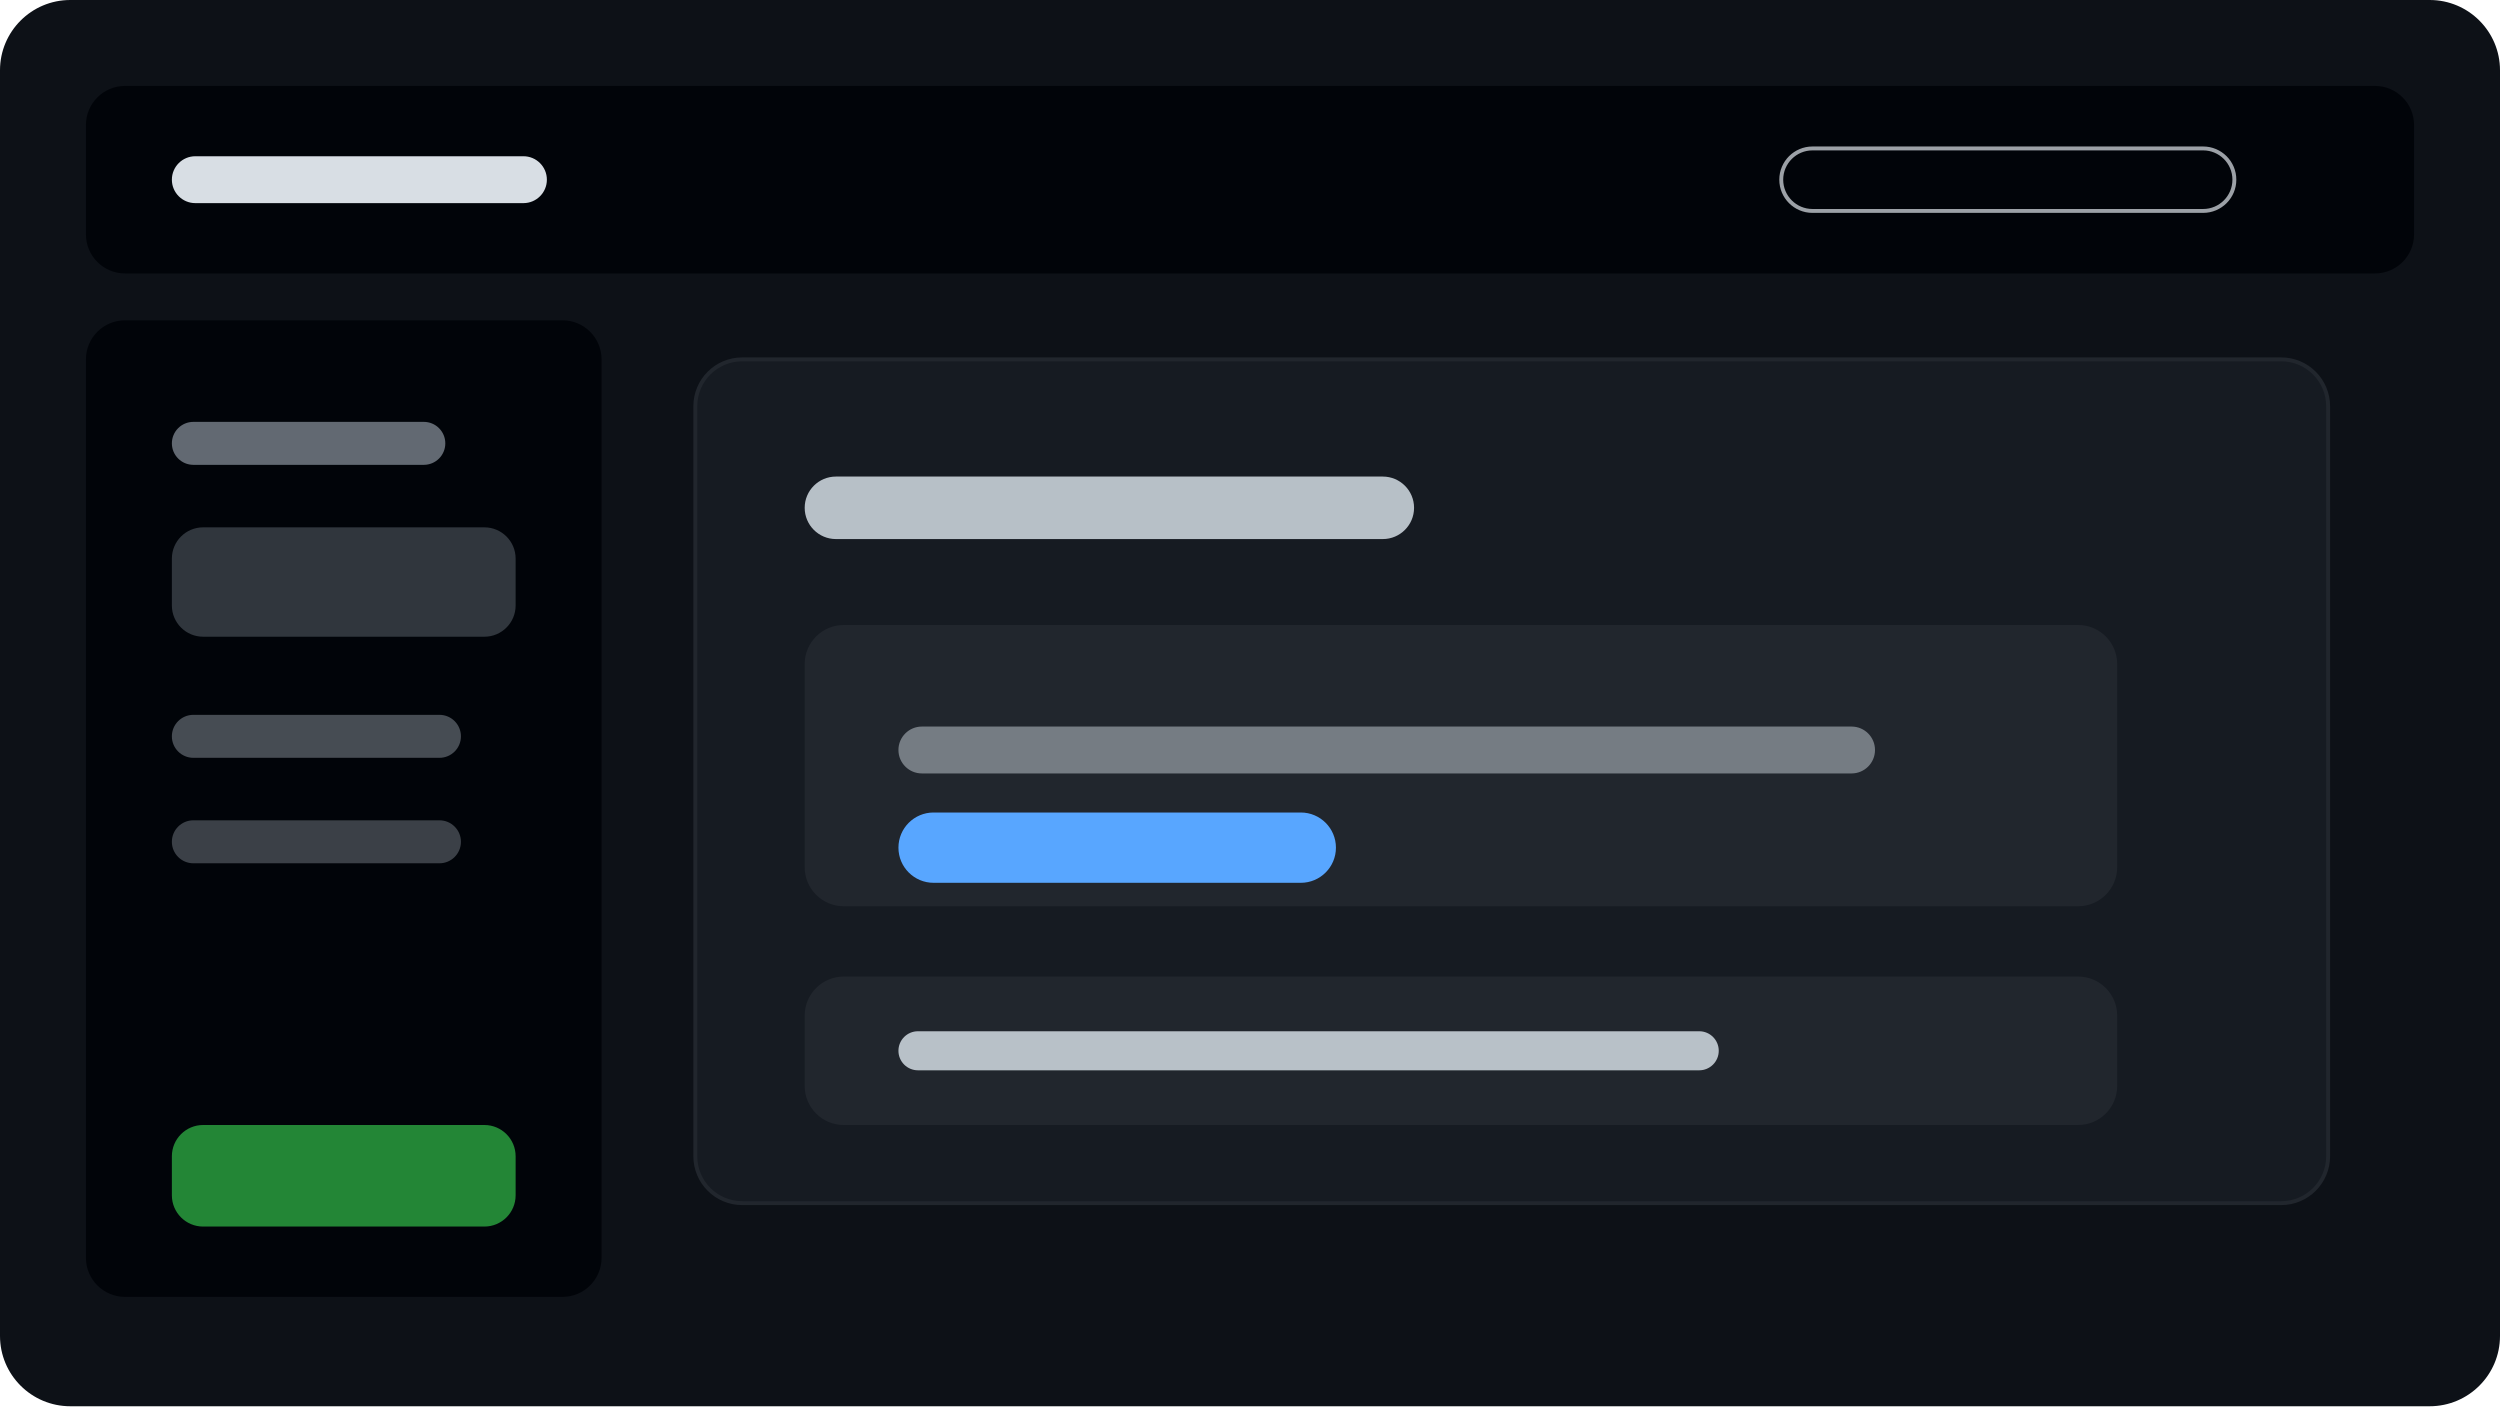
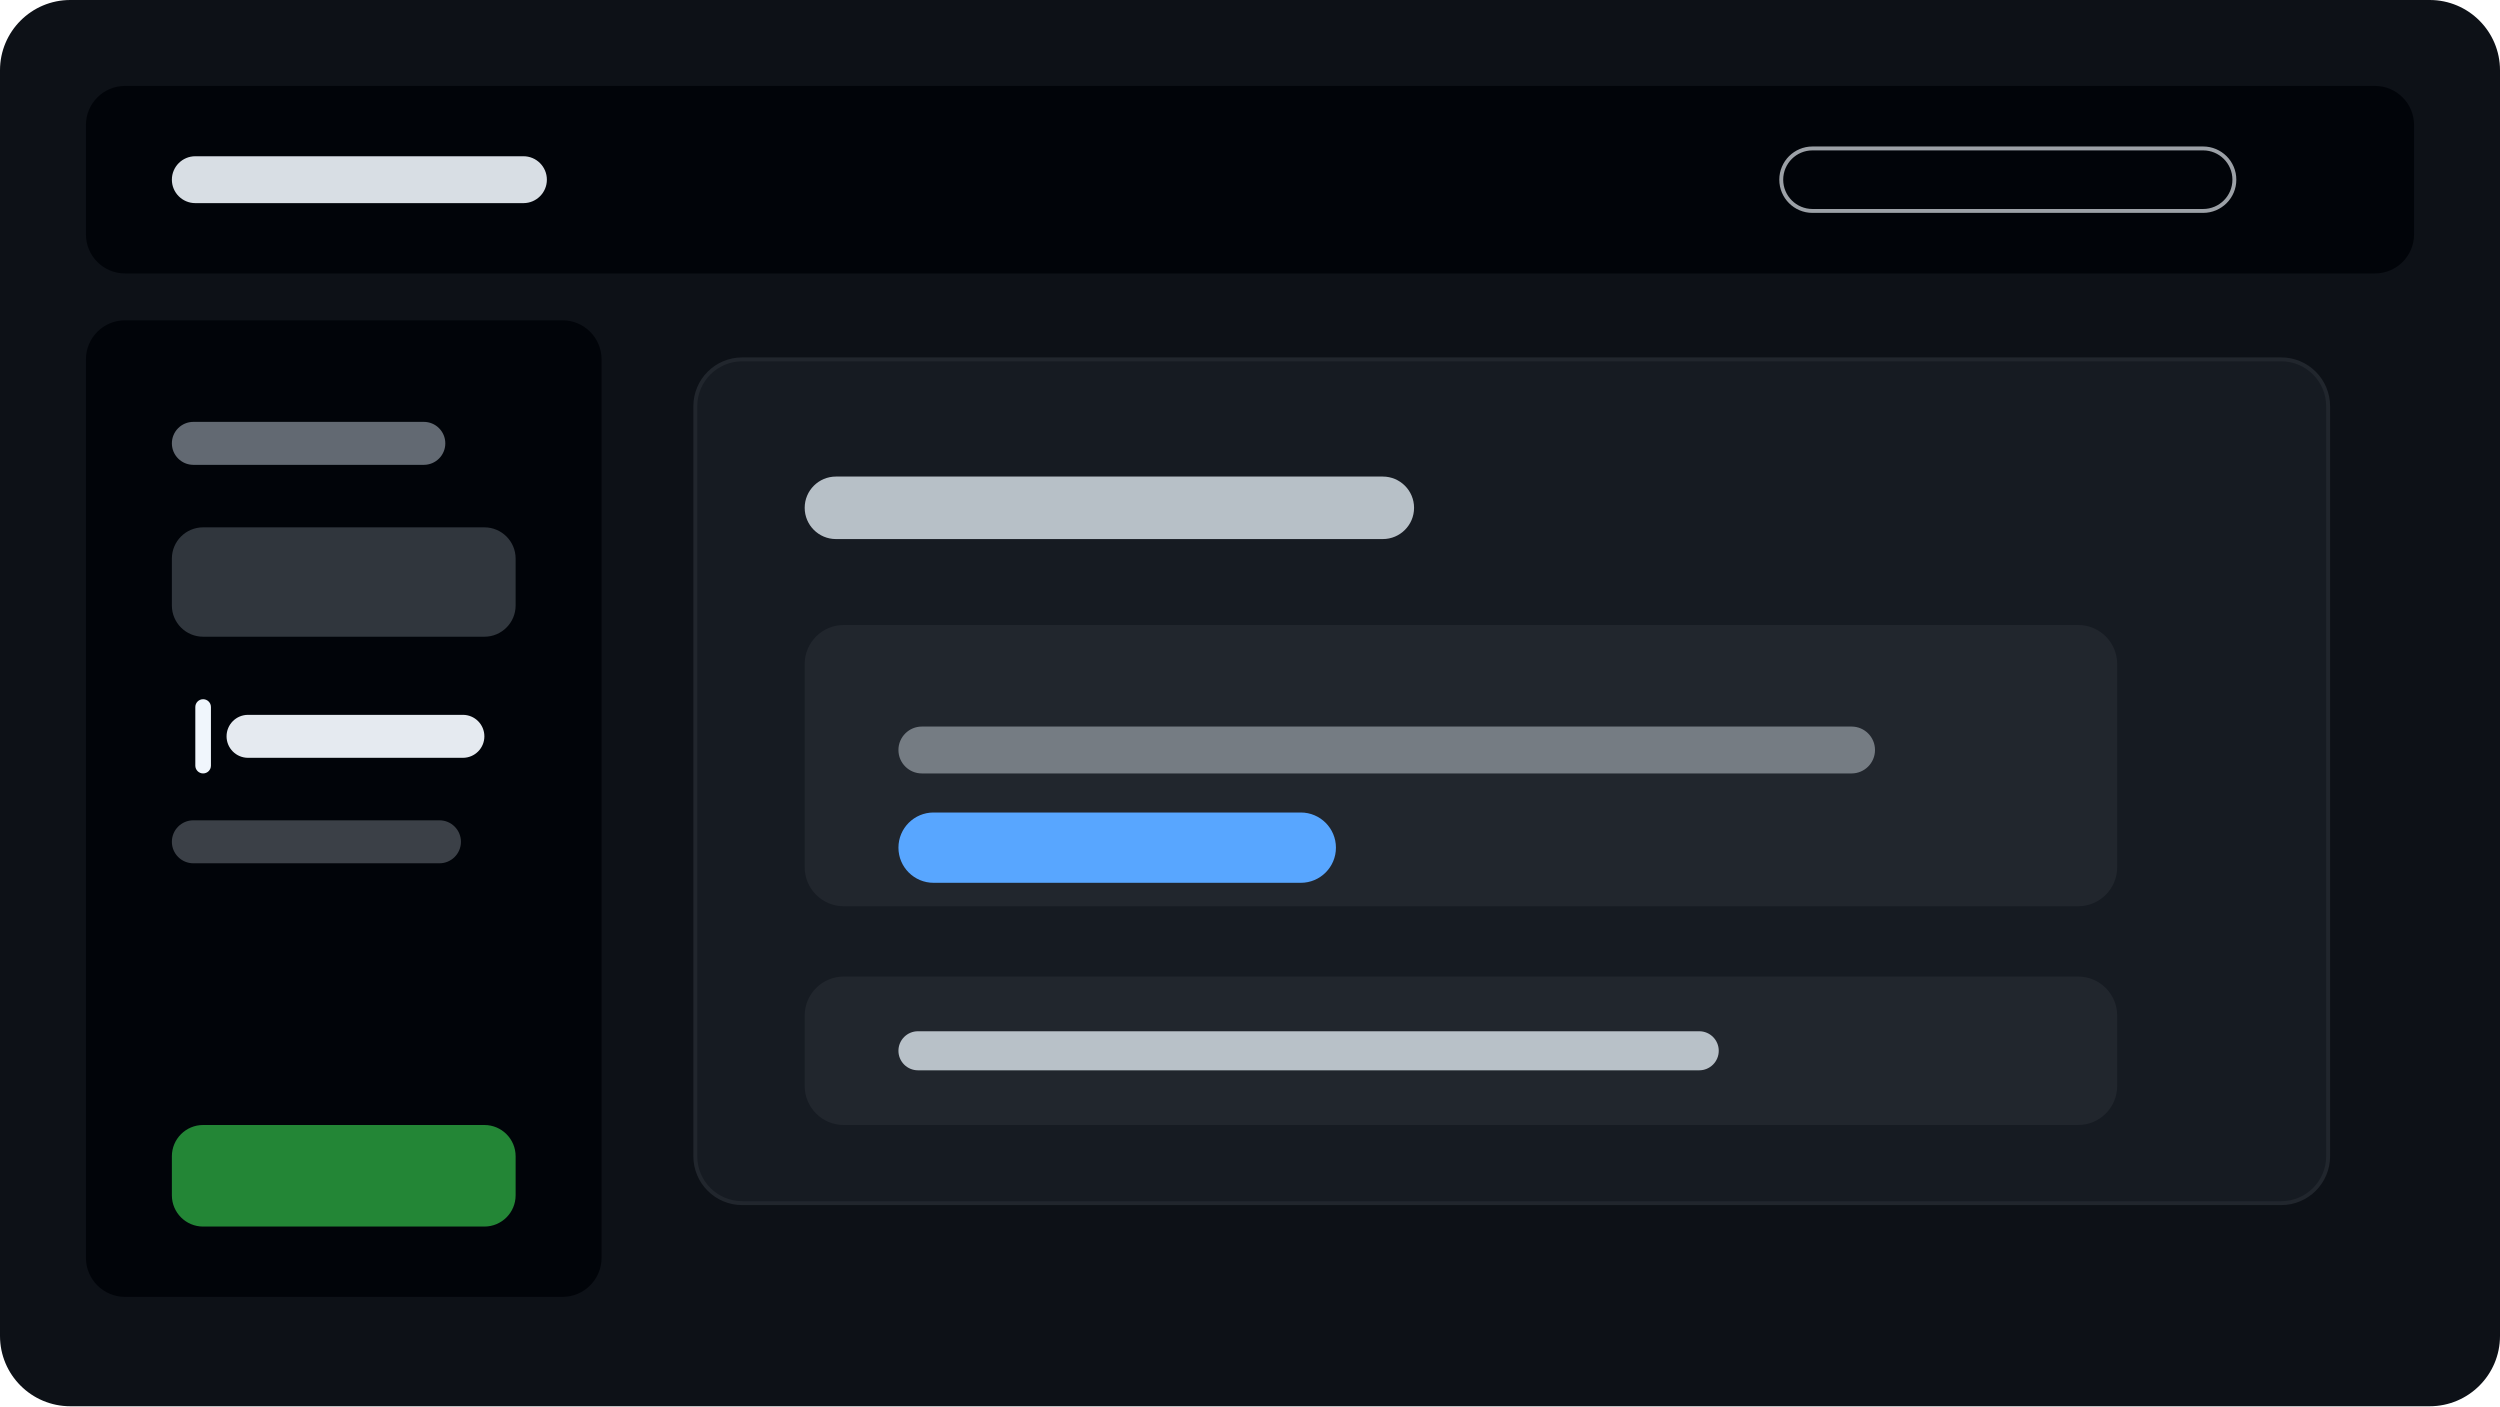
<svg xmlns="http://www.w3.org/2000/svg" width="640" height="360" viewBox="0 0 640 360" role="img" aria-label="GitHub dark preview">
  <rect width="640" height="360" rx="18" fill="#0d1117" />
  <rect x="22" y="22" width="596" height="48" rx="10" fill="#010409" />
  <rect x="44" y="40" width="96" height="12" rx="6" fill="#f0f6fc" opacity="0.9" />
  <rect x="456" y="38" width="116" height="16" rx="8" fill="none" stroke="#f0f6fc" opacity="0.65" />
  <rect x="22" y="82" width="132" height="250" rx="10" fill="#010409" />
  <rect x="44" y="108" width="70" height="11" rx="5.5" fill="#8b949e" opacity="0.7" />
  <rect x="44" y="135" width="88" height="28" rx="8" fill="#30363d" />
-   <rect x="44" y="183" width="74" height="11" rx="5.5" fill="#8b949e" opacity="0.5" />
+   <rect x="58" y="183" width="66" height="11" rx="5.5" fill="#f0f6fc" opacity="0.95" />
+   <rect x="50" y="179" width="4" height="19" rx="2" fill="#f0f6fc" />
  <rect x="44" y="210" width="74" height="11" rx="5.5" fill="#8b949e" opacity="0.42" />
  <rect x="44" y="288" width="88" height="26" rx="8" fill="#238636" />
  <rect x="178" y="92" width="418" height="216" rx="12" fill="#161b22" stroke="#21262d" />
  <rect x="206" y="122" width="156" height="16" rx="8" fill="#c9d1d9" opacity="0.9" />
  <rect x="206" y="160" width="336" height="72" rx="10" fill="#21262d" />
  <rect x="230" y="186" width="250" height="12" rx="6" fill="#c9d1d9" opacity="0.5" />
  <rect x="230" y="208" width="112" height="18" rx="9" fill="#58a6ff" />
  <rect x="206" y="250" width="336" height="38" rx="10" fill="#21262d" />
  <rect x="230" y="264" width="210" height="10" rx="5" fill="#c9d1d9" opacity="0.9" />
</svg>
